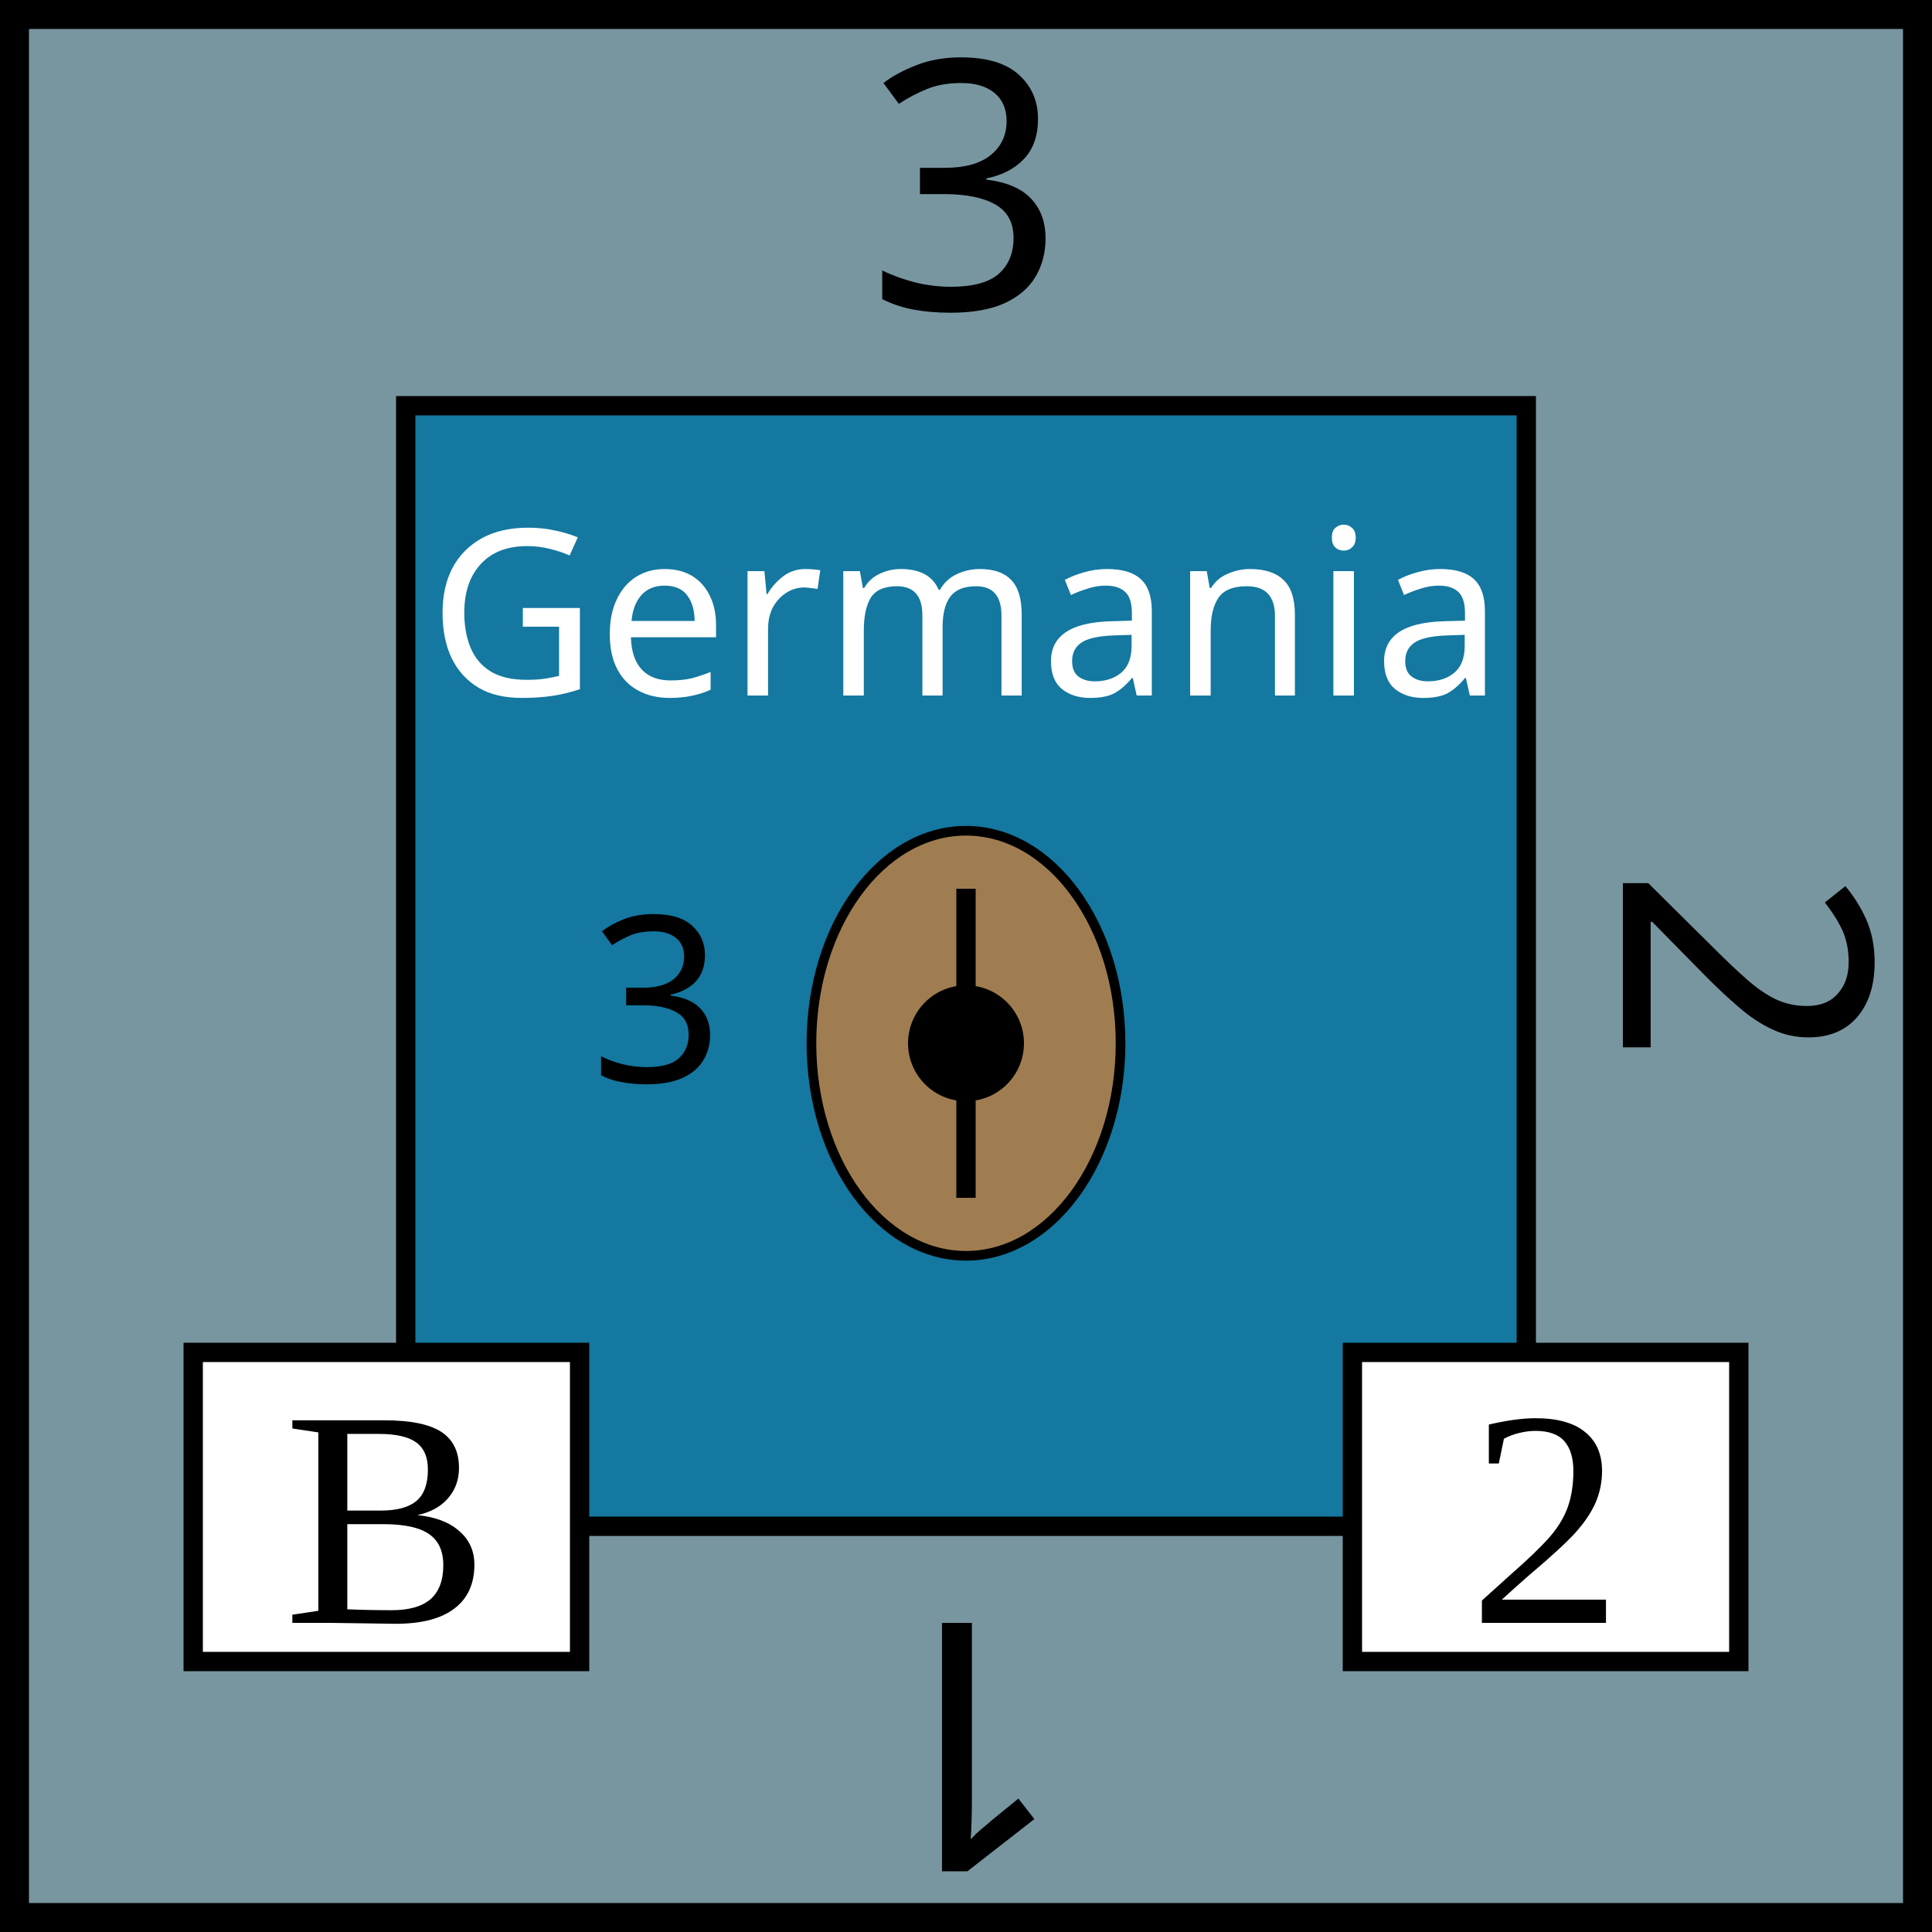
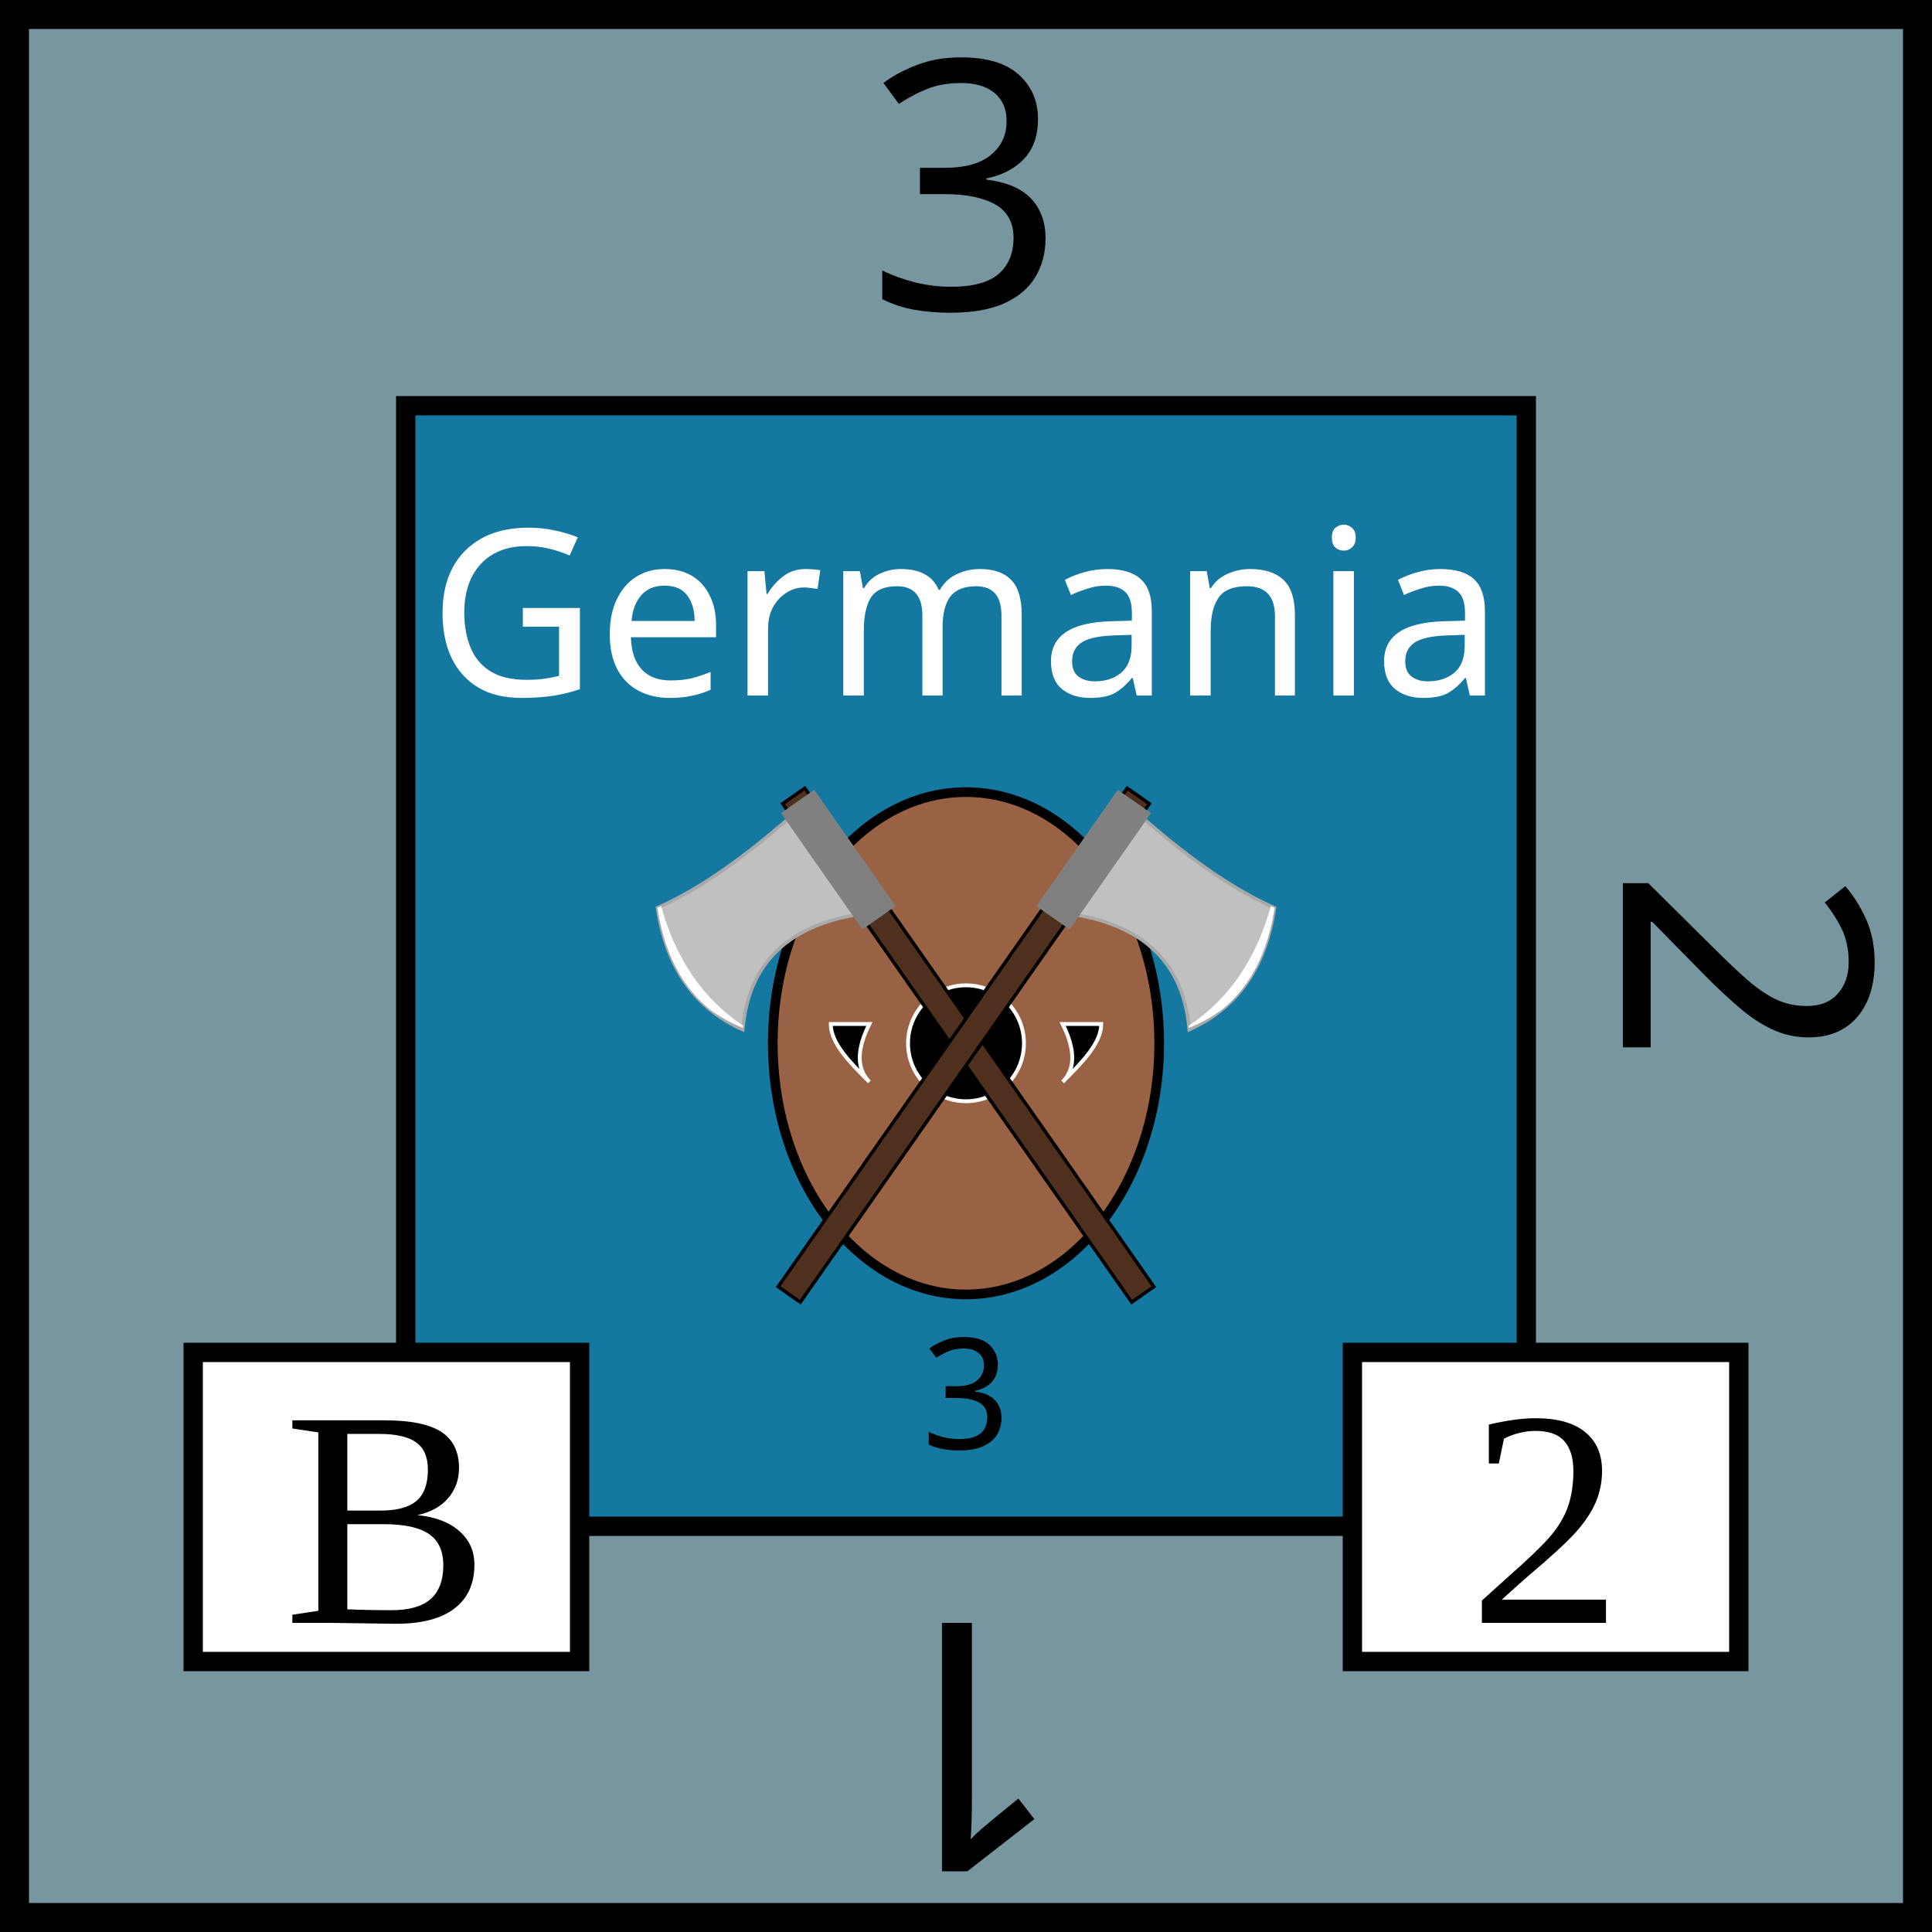
<svg xmlns="http://www.w3.org/2000/svg" viewBox="0 0 100 100" width="100" height="100">
+   <defs>
+     <clipPath id="axe-blade-clip">
+       <path d="           M 50 6           Q 34 8 24 6           Q 18 18 24 28           Q 34 16 50 25         " />
+     </clipPath>
+   </defs>
  <rect id="background" fill="rgb(120,150,160)" height="100" width="100" stroke="black" stroke-width="3" />
  <g id="tribe" text-anchor="middle" font-size="12" font-family="Papyrus">
    <rect x="21" y="21" width="58" height="58" fill="rgb(20,120,160)" stroke="black" />
    <text x="50" y="36" fill="white">Germania</text>
-     <ellipse id="shield" cx="50" cy="54" rx="8" ry="11" fill="rgb(160,125,80)" stroke="black" stroke-width="0.5" />
-     <circle cx="50" cy="54" r="3" />
-     <line x1="50" y1="46" x2="50" y2="62" stroke="black" />
-     <text x="34" y="56">3</text>
+     <text x="50" y="75" font-size="8">3</text>
+     <ellipse id="shield" cx="50" cy="54" rx="10" ry="13" fill="#996244" stroke="black" stroke-width="0.5" />
+     <circle cx="50" cy="54" r="3" fill="black" stroke="white" stroke-width="0.2" />
+     <path id="shield_symbol" d="         M 43,53         C 43,54 44,55 45,56         Q 44,55 45,53         Z       " fill="black" stroke="white" stroke-width="0.2" />
+     <use href="#shield_symbol" transform="scale(-1,1) translate(-100,0)" />
  </g>
+   <g id="axe" transform="scale(0.35) rotate(-35,264,-46)">
+     <rect id="axe-handle" x="48" y="4" width="4" height="90" fill="#4f301f" stroke="black" stroke-width="0.5" />
+     <path id="axe-blade" d="         M 50 6         Q 34 8 24 6         Q 18 18 24 28         Q 34 16 50 25       " fill="silver" stroke="darkgrey" stroke-width="0.5" />
+     <path id="axe-blade-edge" d="         M 24 5         Q 17 18 25 29         Q 20 18 25 5         Z       " fill="white" clip-path="url(#axe-blade-clip)" />
+     <rect id="blade-base" x="47" y="5" width="6" height="21" fill="grey" />
+   </g>
+   <use href="#axe" transform="scale(-1,1) translate(-100,0)" />
  <g id="attributes" text-anchor="middle" font-size="16">
    <rect id="initiative" x="10" y="70" height="16" width="20" fill="white" stroke="black" />
    <text x="20" y="84">B</text>
    <rect id="firepower" x="70" y="70" height="16" width="20" fill="white" stroke="black" />
    <text x="80" y="84">2</text>
  </g>
  <g id="strength" text-anchor="middle" font-family="Papyrus" font-size="18">
    <text x="50" y="16">3</text>
    <text x="50" y="16" transform="rotate(90,50,50)">2</text>
    <text x="50" y="16" transform="rotate(180,50,50)">1</text>
  </g>
</svg>
